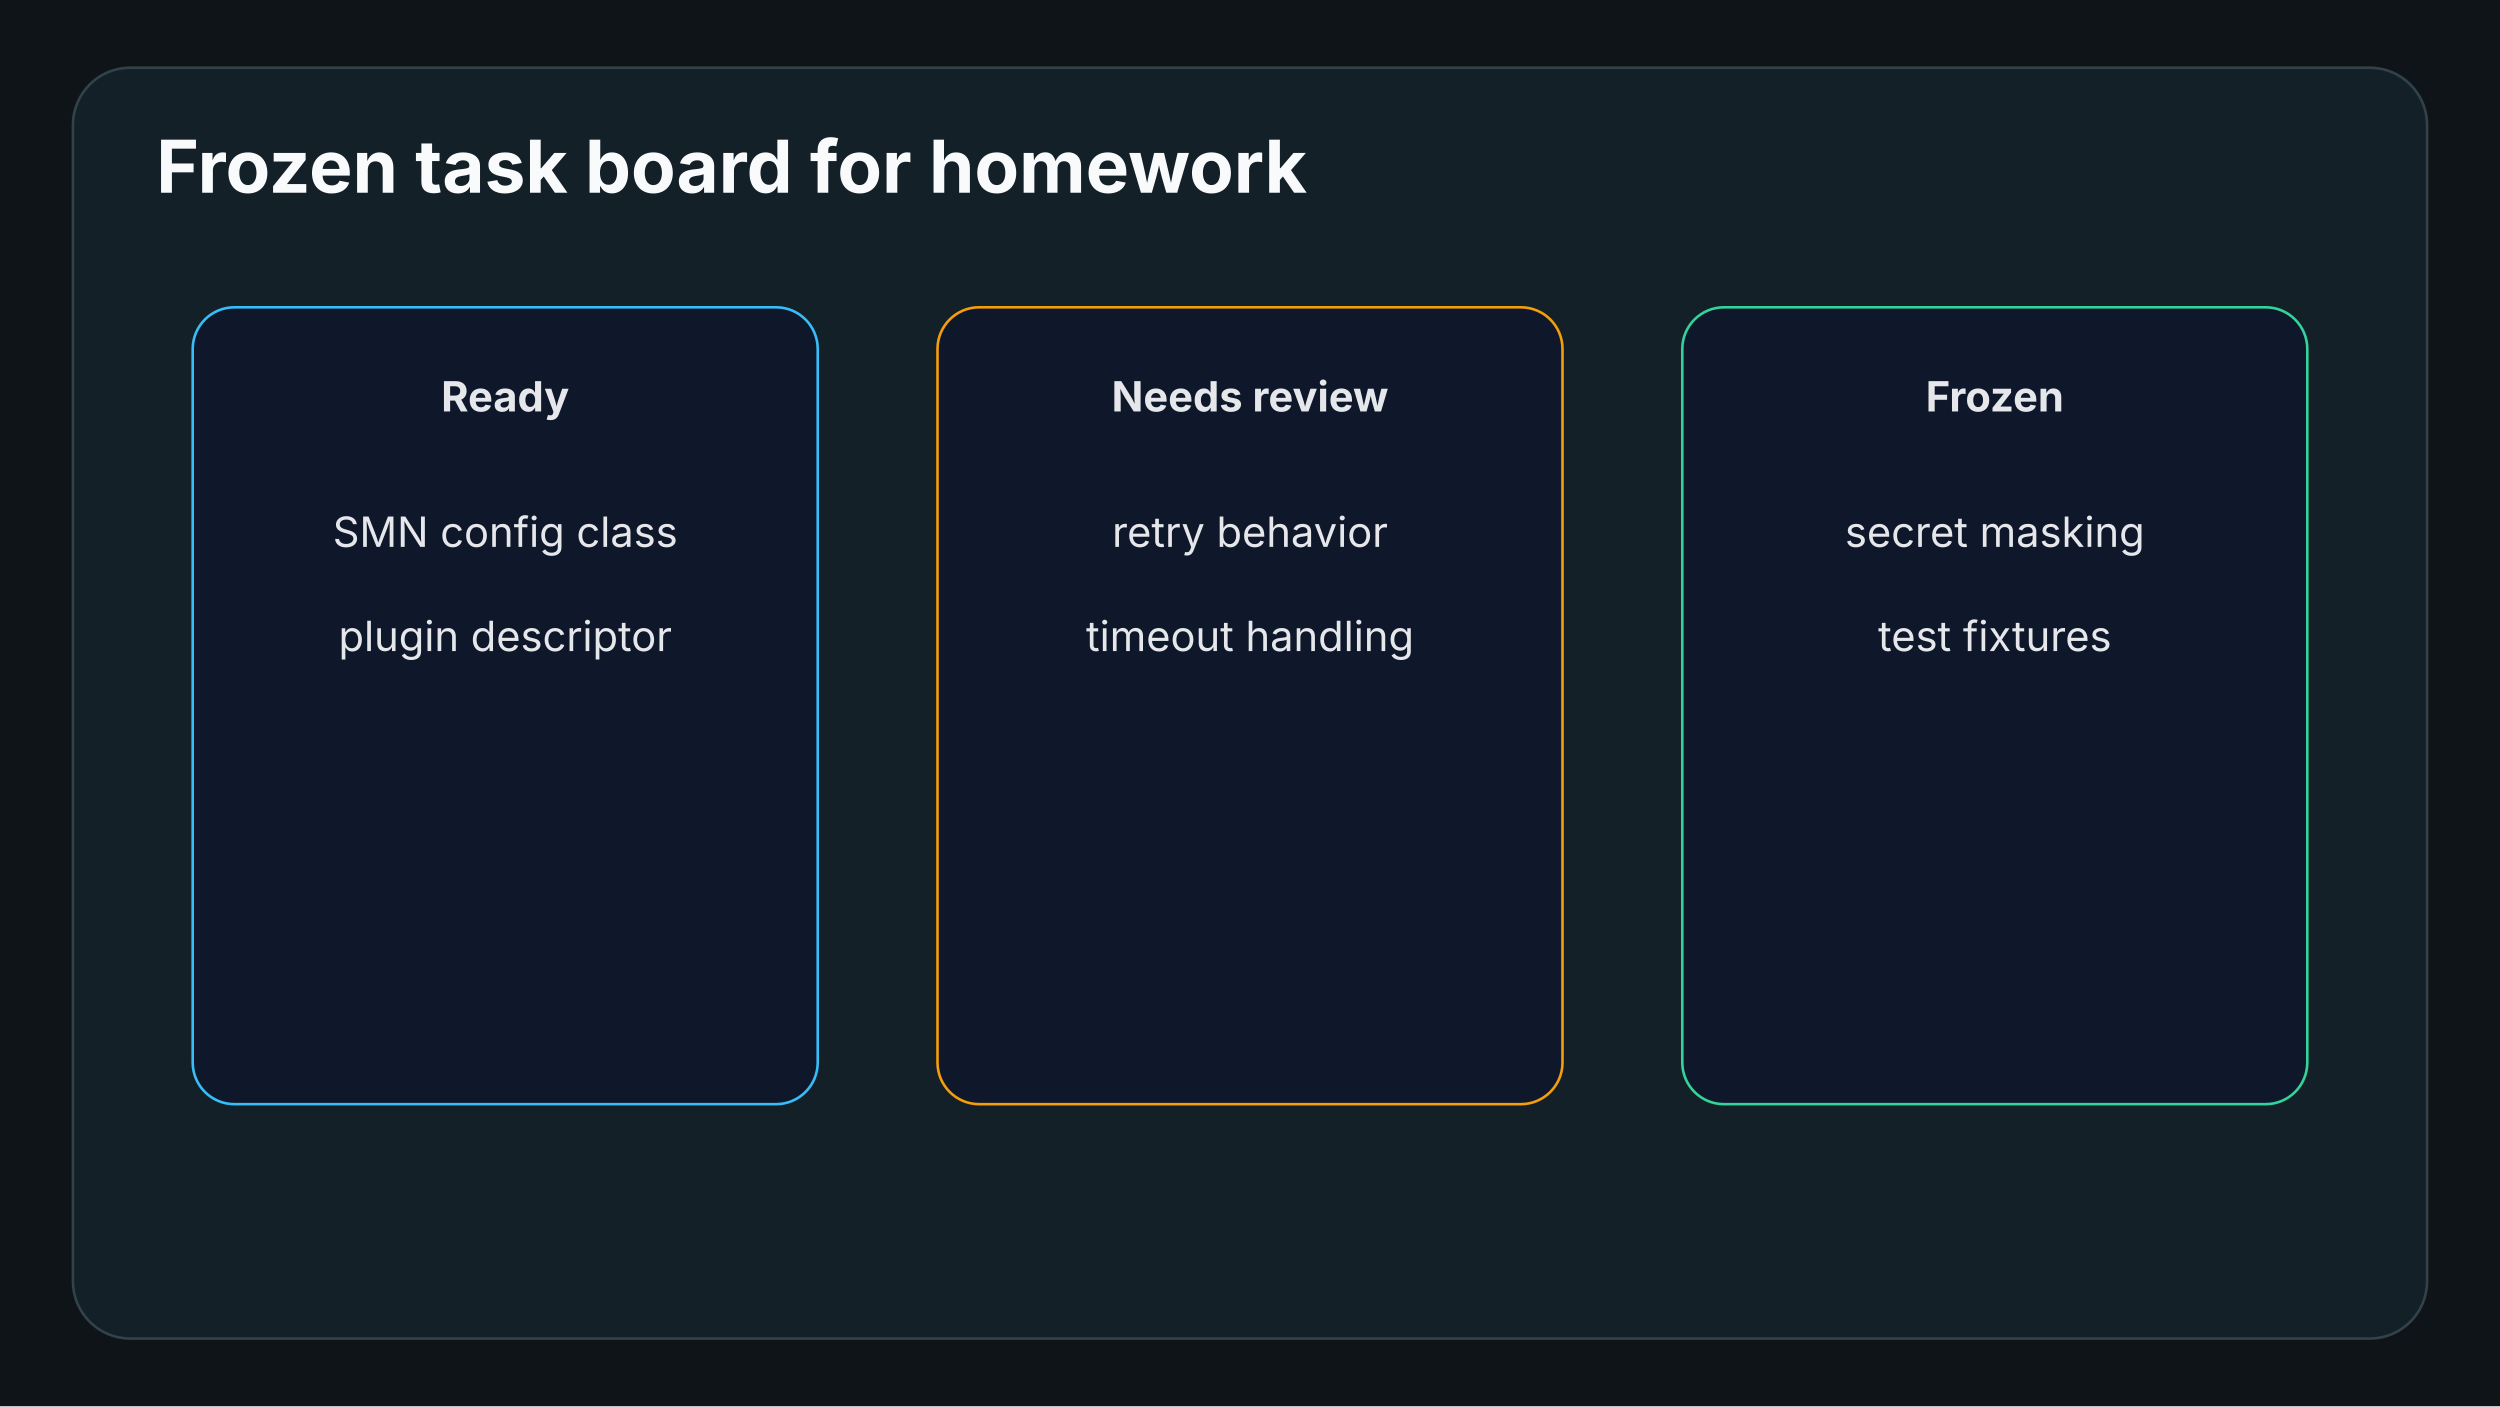
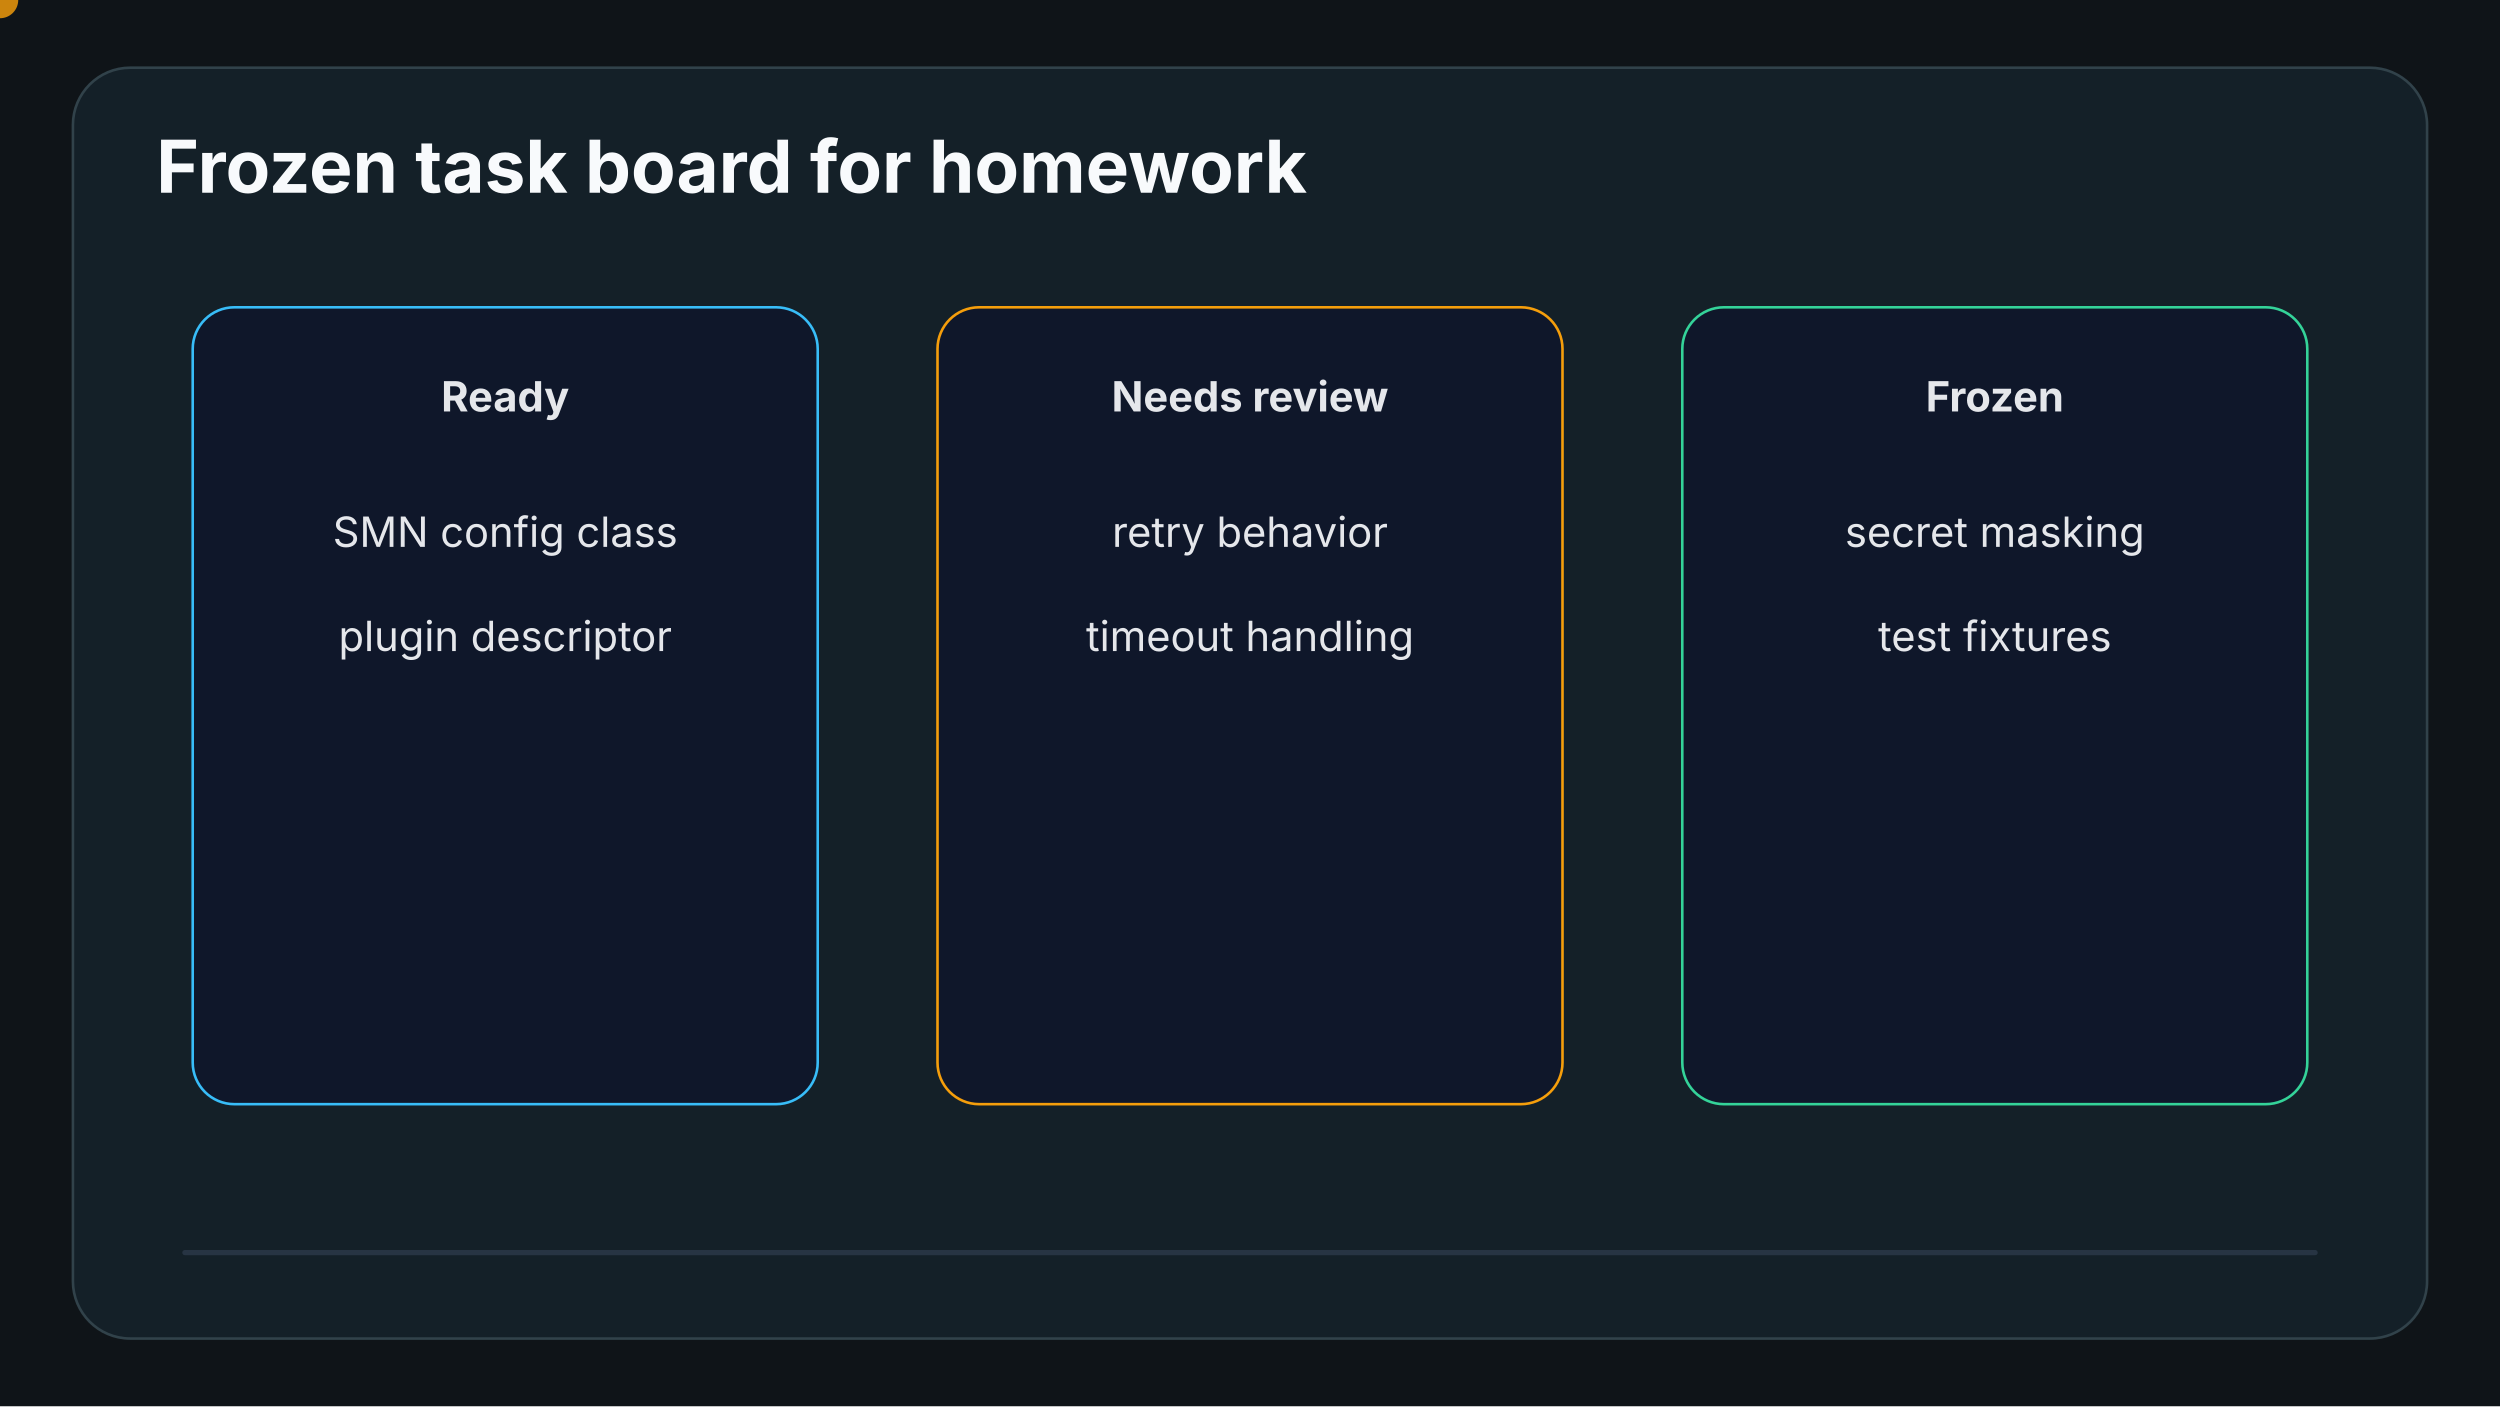
<svg xmlns="http://www.w3.org/2000/svg" width="960" height="540" viewBox="0 0 960 540">
  <rect width="960" height="540" fill="#0f1418" />
  <rect x="28" y="26" width="904" height="488" rx="22" fill="#142028" stroke="#31424a" />
  <text x="60" y="74" font-family="Inter,Arial,sans-serif" font-size="28" font-weight="700" fill="#f8fafc">Frozen task board for homework</text>
  <g font-family="Inter,Arial,sans-serif" font-size="16" fill="#e5e7eb">
    <rect x="74" y="118" width="240" height="306" rx="16" fill="#0f172a" stroke="#38bdf8" />
    <text x="194" y="158" text-anchor="middle" font-weight="700">Ready</text>
    <text x="194" y="210" text-anchor="middle">SMN config class</text>
    <text x="194" y="250" text-anchor="middle">plugin descriptor</text>
    <rect x="360" y="118" width="240" height="306" rx="16" fill="#0f172a" stroke="#f59e0b" />
    <text x="480" y="158" text-anchor="middle" font-weight="700">Needs review</text>
    <text x="480" y="210" text-anchor="middle">retry behavior</text>
    <text x="480" y="250" text-anchor="middle">timeout handling</text>
    <rect x="646" y="118" width="240" height="306" rx="16" fill="#0f172a" stroke="#34d399" />
    <text x="766" y="158" text-anchor="middle" font-weight="700">Frozen</text>
    <text x="766" y="210" text-anchor="middle">secret masking</text>
    <text x="766" y="250" text-anchor="middle">test fixtures</text>
  </g>
+   <g data-auto-motion="subtle-runner" opacity="0.82">
+     <circle r="7" fill="#f59e0b">
+       <animateMotion dur="5.2s" repeatCount="indefinite" path="M80 486 H880" />
+     </circle>
+     <rect x="70" y="480" width="820" height="2" rx="1" fill="#334155" opacity="0.75" />
+   </g>
</svg>
